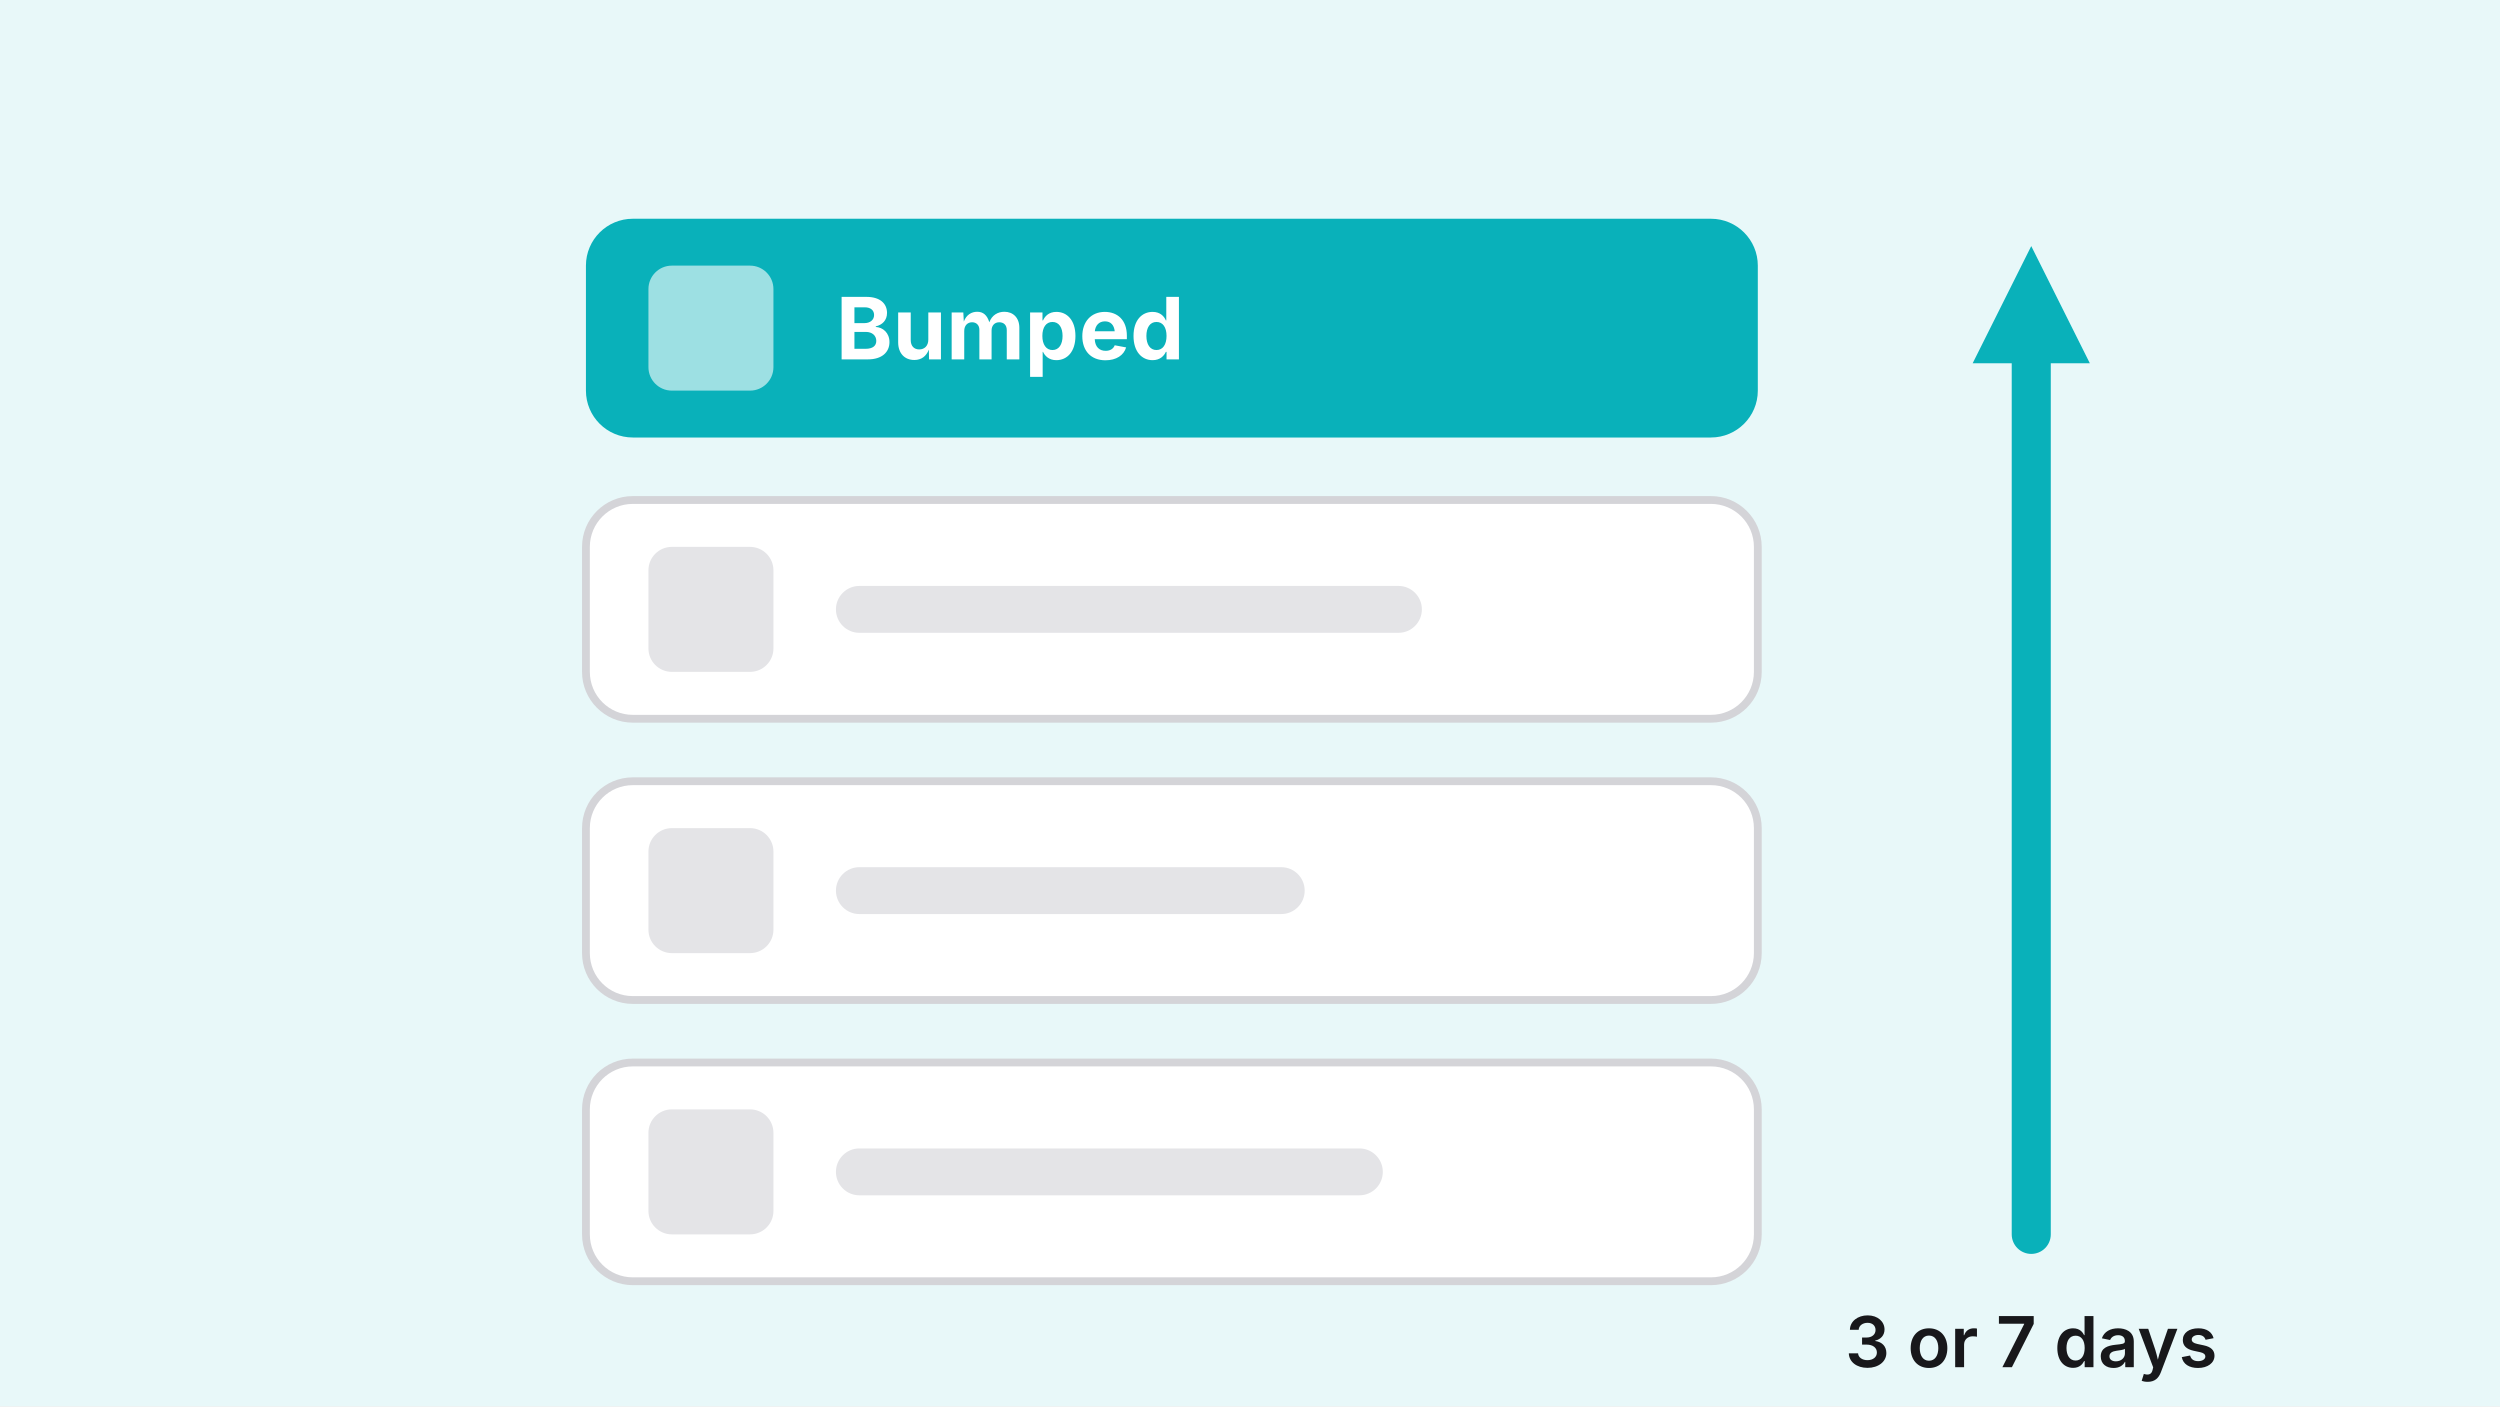
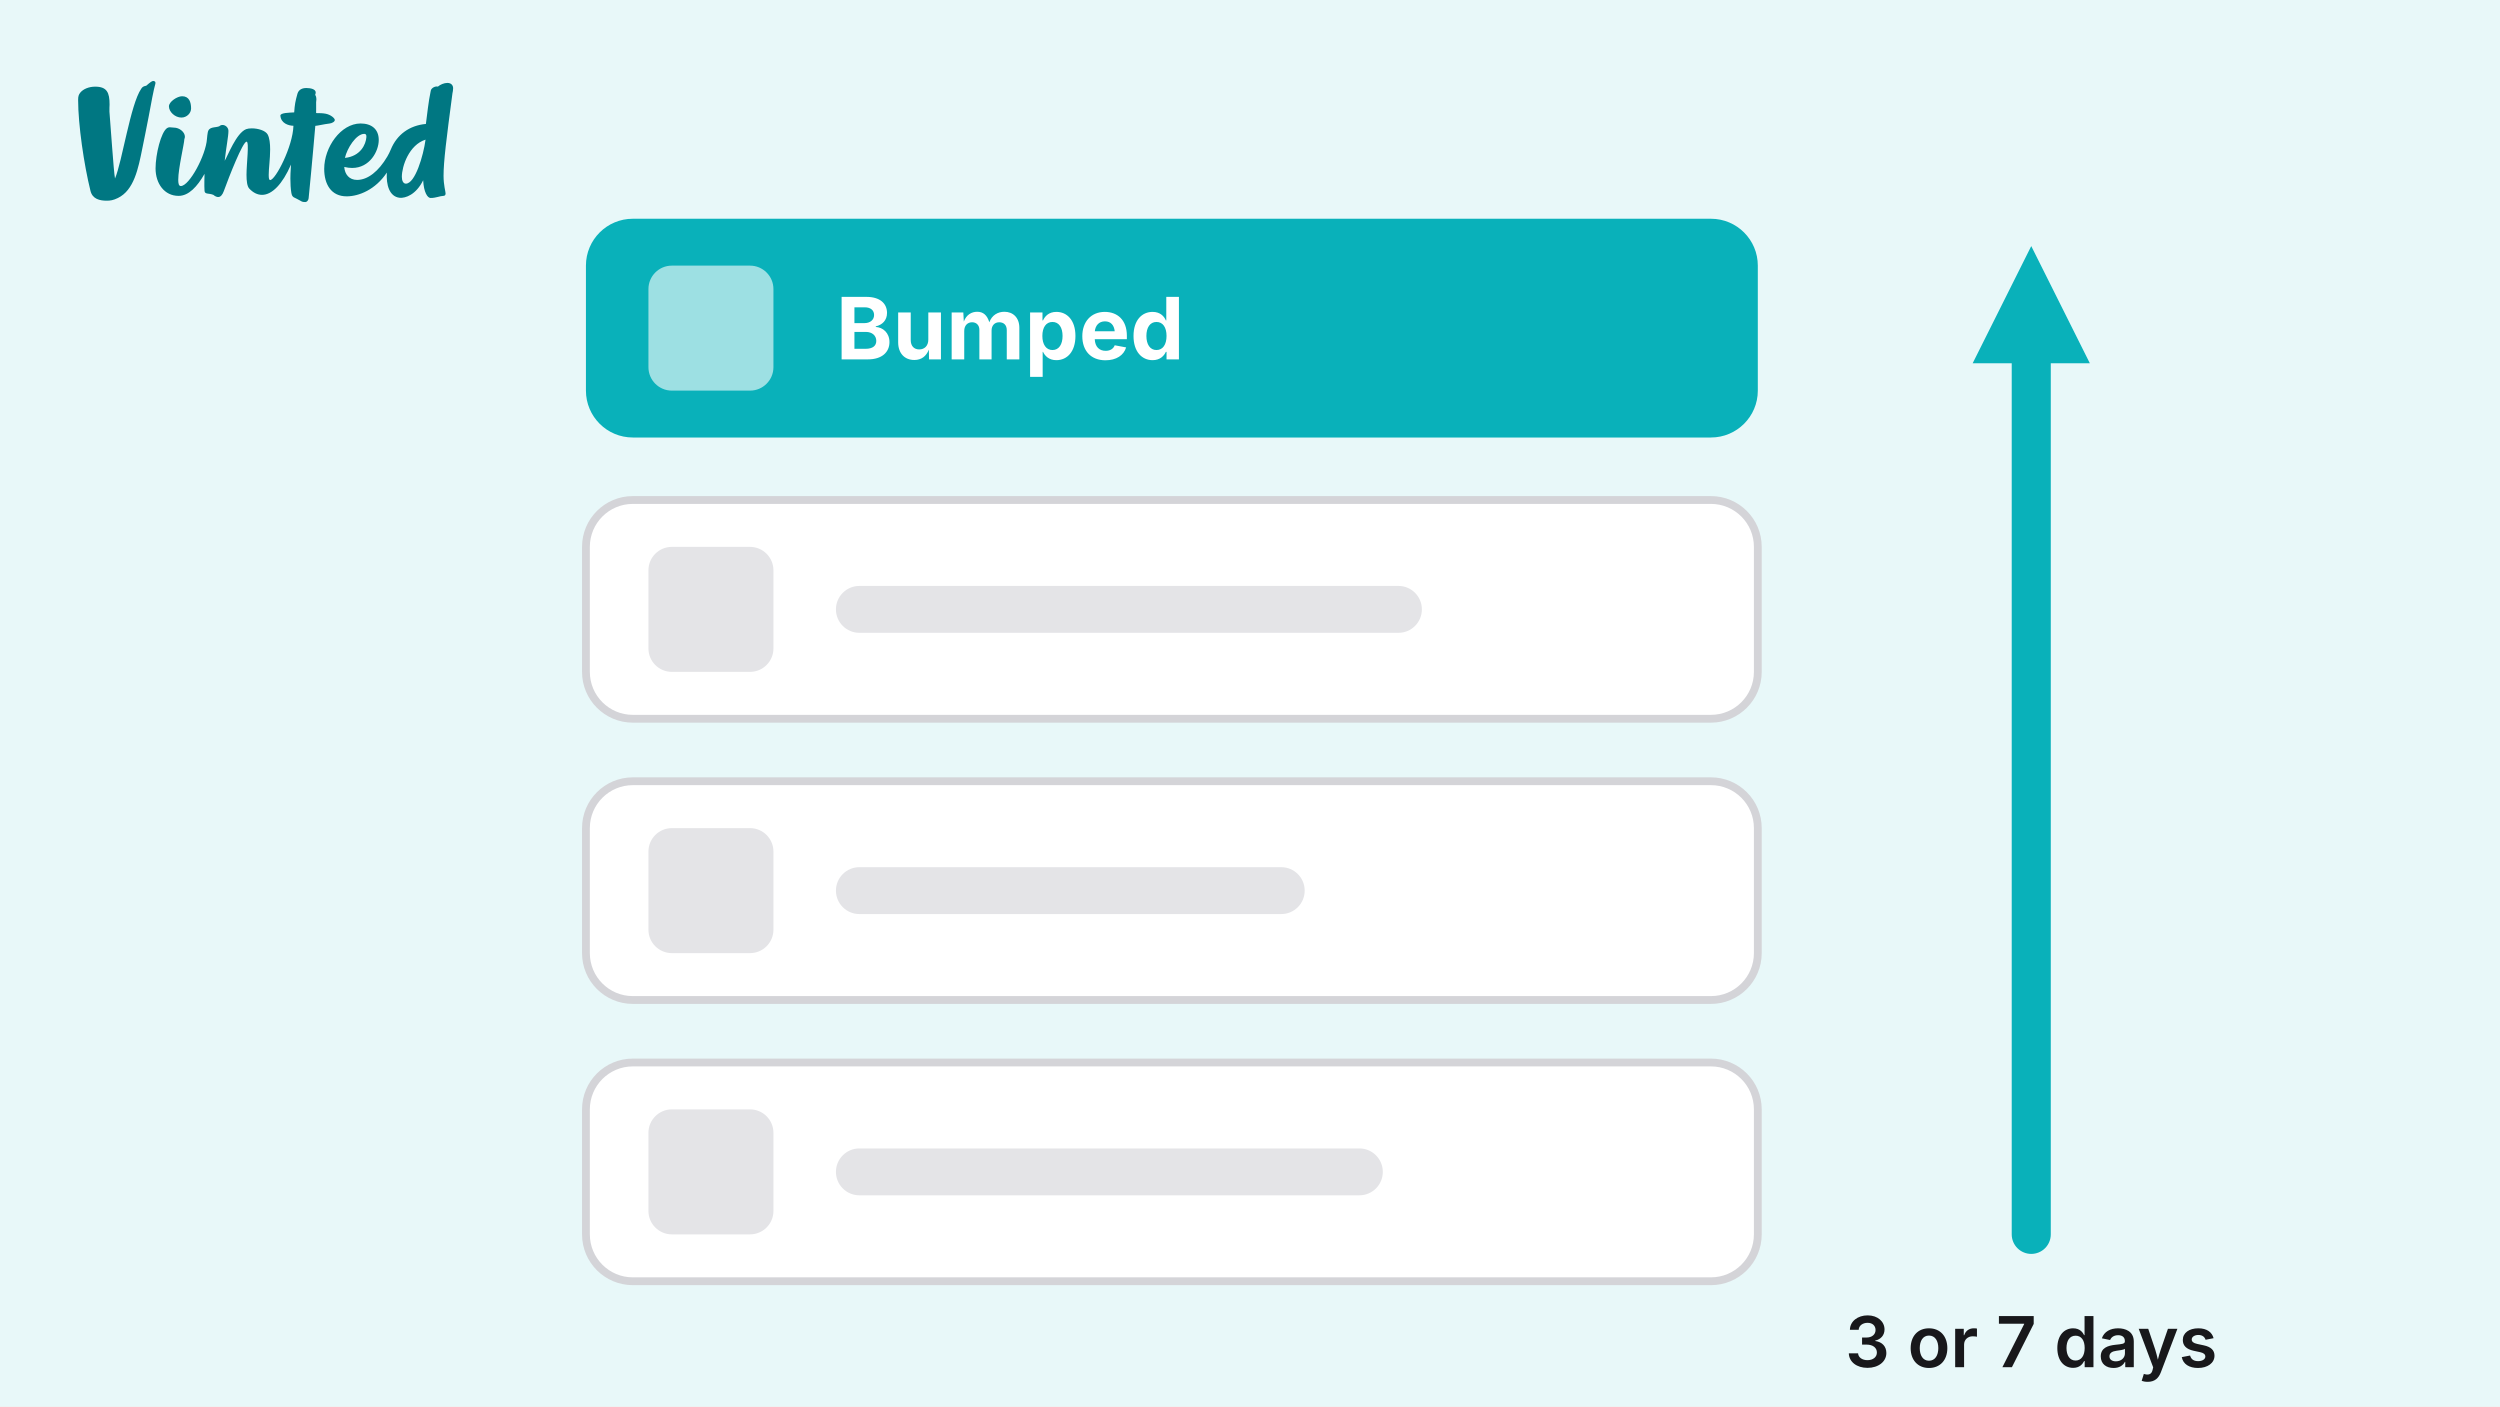
<svg xmlns="http://www.w3.org/2000/svg" viewBox="0 0 640 360" font-family="ui-sans-serif, system-ui, -apple-system, Segoe UI, sans-serif">
  <defs>
    <marker id="a" viewBox="0 0 10 10" refX="5" refY="5" markerWidth="3" markerHeight="3" orient="auto">
      <path d="M0 0L10 5L0 10z" fill="#09B1BA" />
    </marker>
  </defs>
  <rect width="640" height="360" fill="#e8f8f9" />
  <rect x="150" y="56" width="300" height="56" rx="12" fill="#09B1BA" />
  <rect x="166" y="68" width="32" height="32" rx="6" fill="#ffffff" fill-opacity="0.6" />
  <text x="214" y="92" font-size="22" font-weight="700" fill="#ffffff">Bumped</text>
  <g fill="#ffffff" stroke="#d4d4d8" stroke-width="2">
    <rect x="150" y="128" width="300" height="56" rx="12" />
    <rect x="150" y="200" width="300" height="56" rx="12" />
    <rect x="150" y="272" width="300" height="56" rx="12" />
  </g>
  <g fill="#e4e4e7">
    <rect x="166" y="140" width="32" height="32" rx="6" />
    <rect x="166" y="212" width="32" height="32" rx="6" />
    <rect x="166" y="284" width="32" height="32" rx="6" />
    <rect x="214" y="150" width="150" height="12" rx="6" />
    <rect x="214" y="222" width="120" height="12" rx="6" />
    <rect x="214" y="294" width="140" height="12" rx="6" />
  </g>
  <line x1="520" y1="316" x2="520" y2="78" stroke="#09B1BA" stroke-width="10" stroke-linecap="round" marker-end="url(#a)" />
  <text x="520" y="350" font-size="18" font-weight="600" fill="#18181b" text-anchor="middle">3 or 7 days</text>
+   <svg x="20" y="8" width="96" height="55.52" viewBox="0 0 83 48">
+     <path d="M16.642 11c-.285 0-.631.24-1.563 1.052-.331.12-.692.03-1.113.677-2.375 3.413-4.224 16.176-5.803 19.86-.316-1.594-.977-11.968-1.233-14.809-.03-.526.03-1.188.03-1.578 0-2.616-.57-3.94-3.187-3.94-1.323 0-2.63.482-3.322 1.354-.33.45-.451.782-.451 1.593 0 5.428 1.293 14.327 2.736 20.13.451 1.82 2.075 2.165 3.608 2.165.722 0 1.443-.09 2.466-.601 3.547-1.73 4.495-6.45 5.412-11.035.165-.827.992-4.826 1.383-6.93.526-2.872 1.127-6.119 1.488-7.307.12-.36-.105-.631-.45-.631Zm60.254 12.989c-.48 3.593-2.315 9.742-4.36 9.742-.586 0-.886-.677-.886-1.504 0-2.36 1.593-7.08 5.246-8.238Zm-17.844 4.044c.466-2.105 2.48-5.322 4.284-5.322.33 0 .511.21.466.722-.105 1.593-1.293 4.24-4.75 4.6ZM83 12.623c0-.63-.39-1.187-1.278-1.187-.721 0-1.563.36-2.09.812-.63-.15-1.473.33-1.578.902-.541 2.54-.782 5.186-1.082 7.366-3.638.33-6.405 2.345-7.758 5.638a12.824 12.824 0 0 1-.781 1.578c-1.925 3.278-4.33 5.172-6.69 5.172-1.73 0-2.721-1.218-2.842-2.872.617.15 1.203.226 1.744.226 3.909 0 5.893-3.698 5.893-6.194 0-2.42-1.623-3.653-4.029-3.653-4.39.03-8.043 5.262-8.043 10.042 0 3.398 1.519 6.089 4.977 6.089 2.675 0 6.374-1.473 8.884-5.262-.165 2.691.541 5.322 2.842 5.578 1.293.12 3.638-.692 5.201-3.879.12 2.646.962 3.924 1.639 3.924 1.218 0 1.984-.436 2.931-.481.301-.015.391-.286.391-.526 0-.391-.45-1.835-.45-3.91 0-3.171.63-8.132 1.969-18.25.06-.24.15-.737.15-1.112Zm-60.134 6.48c1.173 0 2.135-.962 2.135-2.014 0-1.383-.421-2.706-1.985-2.706-1.067 0-2.916 1.202-2.916 2.24 0 1.217 1.338 2.48 2.766 2.48Zm31.976-.842c-.676-.135-1.413-.15-2.165-.15.03-.526-.015-1.534 0-2.42 0-.136.06-.376.06-.677 0-.3-.06-.631-.27-.932.075-.21.12-.391.12-.526 0-.722-1.067-.992-2.074-.992-.872 0-1.684.315-1.97 1.262-.466 1.669-.601 2.39-.721 4.134-1.053.06-3.097.076-3.052.722.12 1.669 1.729 2.21 2.886 2.24-.135 4.585-3.969 12.012-5.156 12.012-.226 0-.316-.36-.316-1.128 0-1.503.316-3.518.316-5.652 0-1.323-.136-2.526-.541-3.293-.512-.917-2.195-1.368-3.518-1.368-.512 0-.932.06-1.263.18-2.195.888-4.044 5.879-4.736 6.991.331-3.021.827-5.382.827-6.614 0-.692-.616-1.308-1.308-1.308-.27 0-.51.09-.736.3-.993.361-2.316 0-2.541 1.413-.06.376-.135.827-.165 1.339-.241 3.668-3.91 10.463-5.788 10.463-.466 0-.572-.601-.572-1.368 0-2.556 1.323-7.938 1.353-9.02.076-.166.12-.361.12-.526 0-1.023-1.202-2.015-2.435-2.015-.36 0-.616-.075-.902-.075-.18 0-.376.03-.586.165-1.368.872-2.57 5.863-2.57 8.93 0 3.383 1.969 6.089 5.096 6.089 2.24 0 4.134-2.045 5.742-4.871 0 .436-.09 2.555 0 3.758.06.827.917.466 1.955.887.39.33.751.481 1.067.481.526 0 .932-.466 1.233-1.278 1.233-3.382 4.21-10.974 5.051-10.974.631 0-.015 4.886-.015 7.306 0 1.383.135 2.571.616 3.082.887.932 1.834 1.383 2.827 1.383 2.195 0 4.51-2.345 6.404-6.705-.12 1.864-.135 2.436-.135 3.082 0 1.082.06 2.285.21 3.157.09.421.136.722.511.992.511.286.977.451 1.233.632.586.285.541.436 1.353.436.286 0 .677-.27.737-.917.721-7.141 1.473-15.95 1.473-15.95.481-.016 1.85-.362 3.127-.512.541-.06 1.188-.39 1.188-.782 0-.39-.857-1.142-1.97-1.383Z" fill="#007782" />
+   </svg>
</svg>
